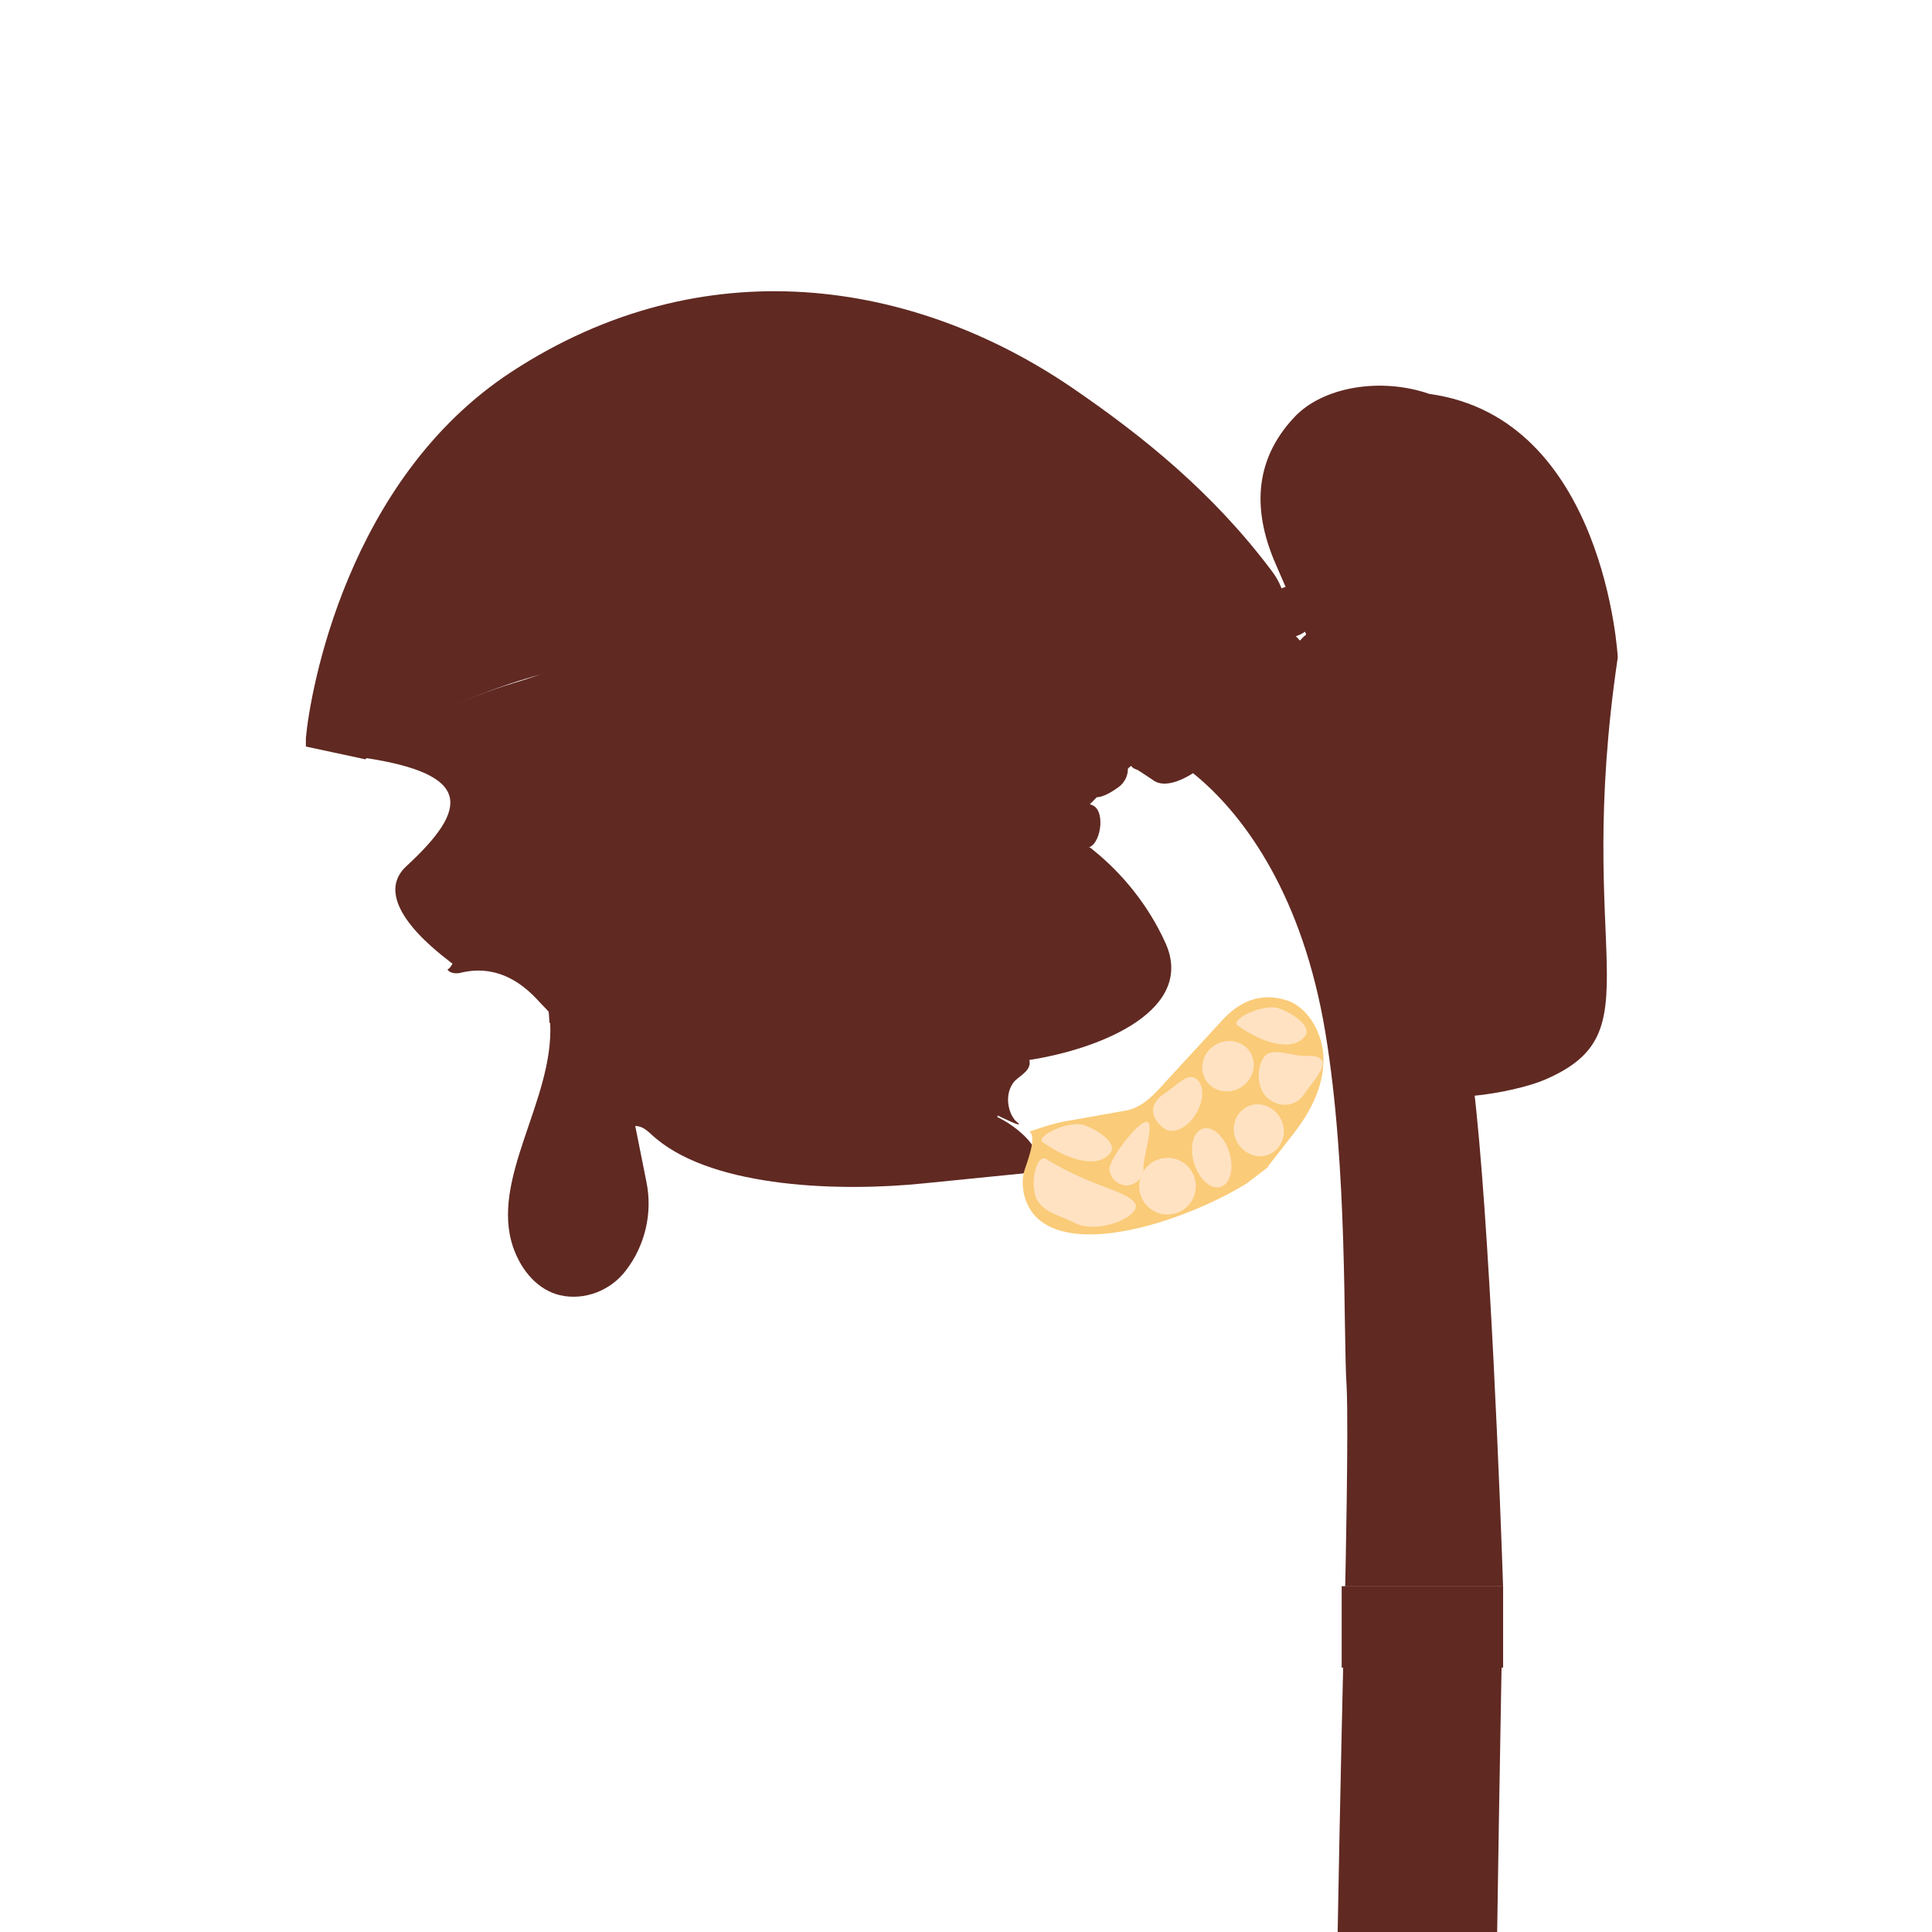
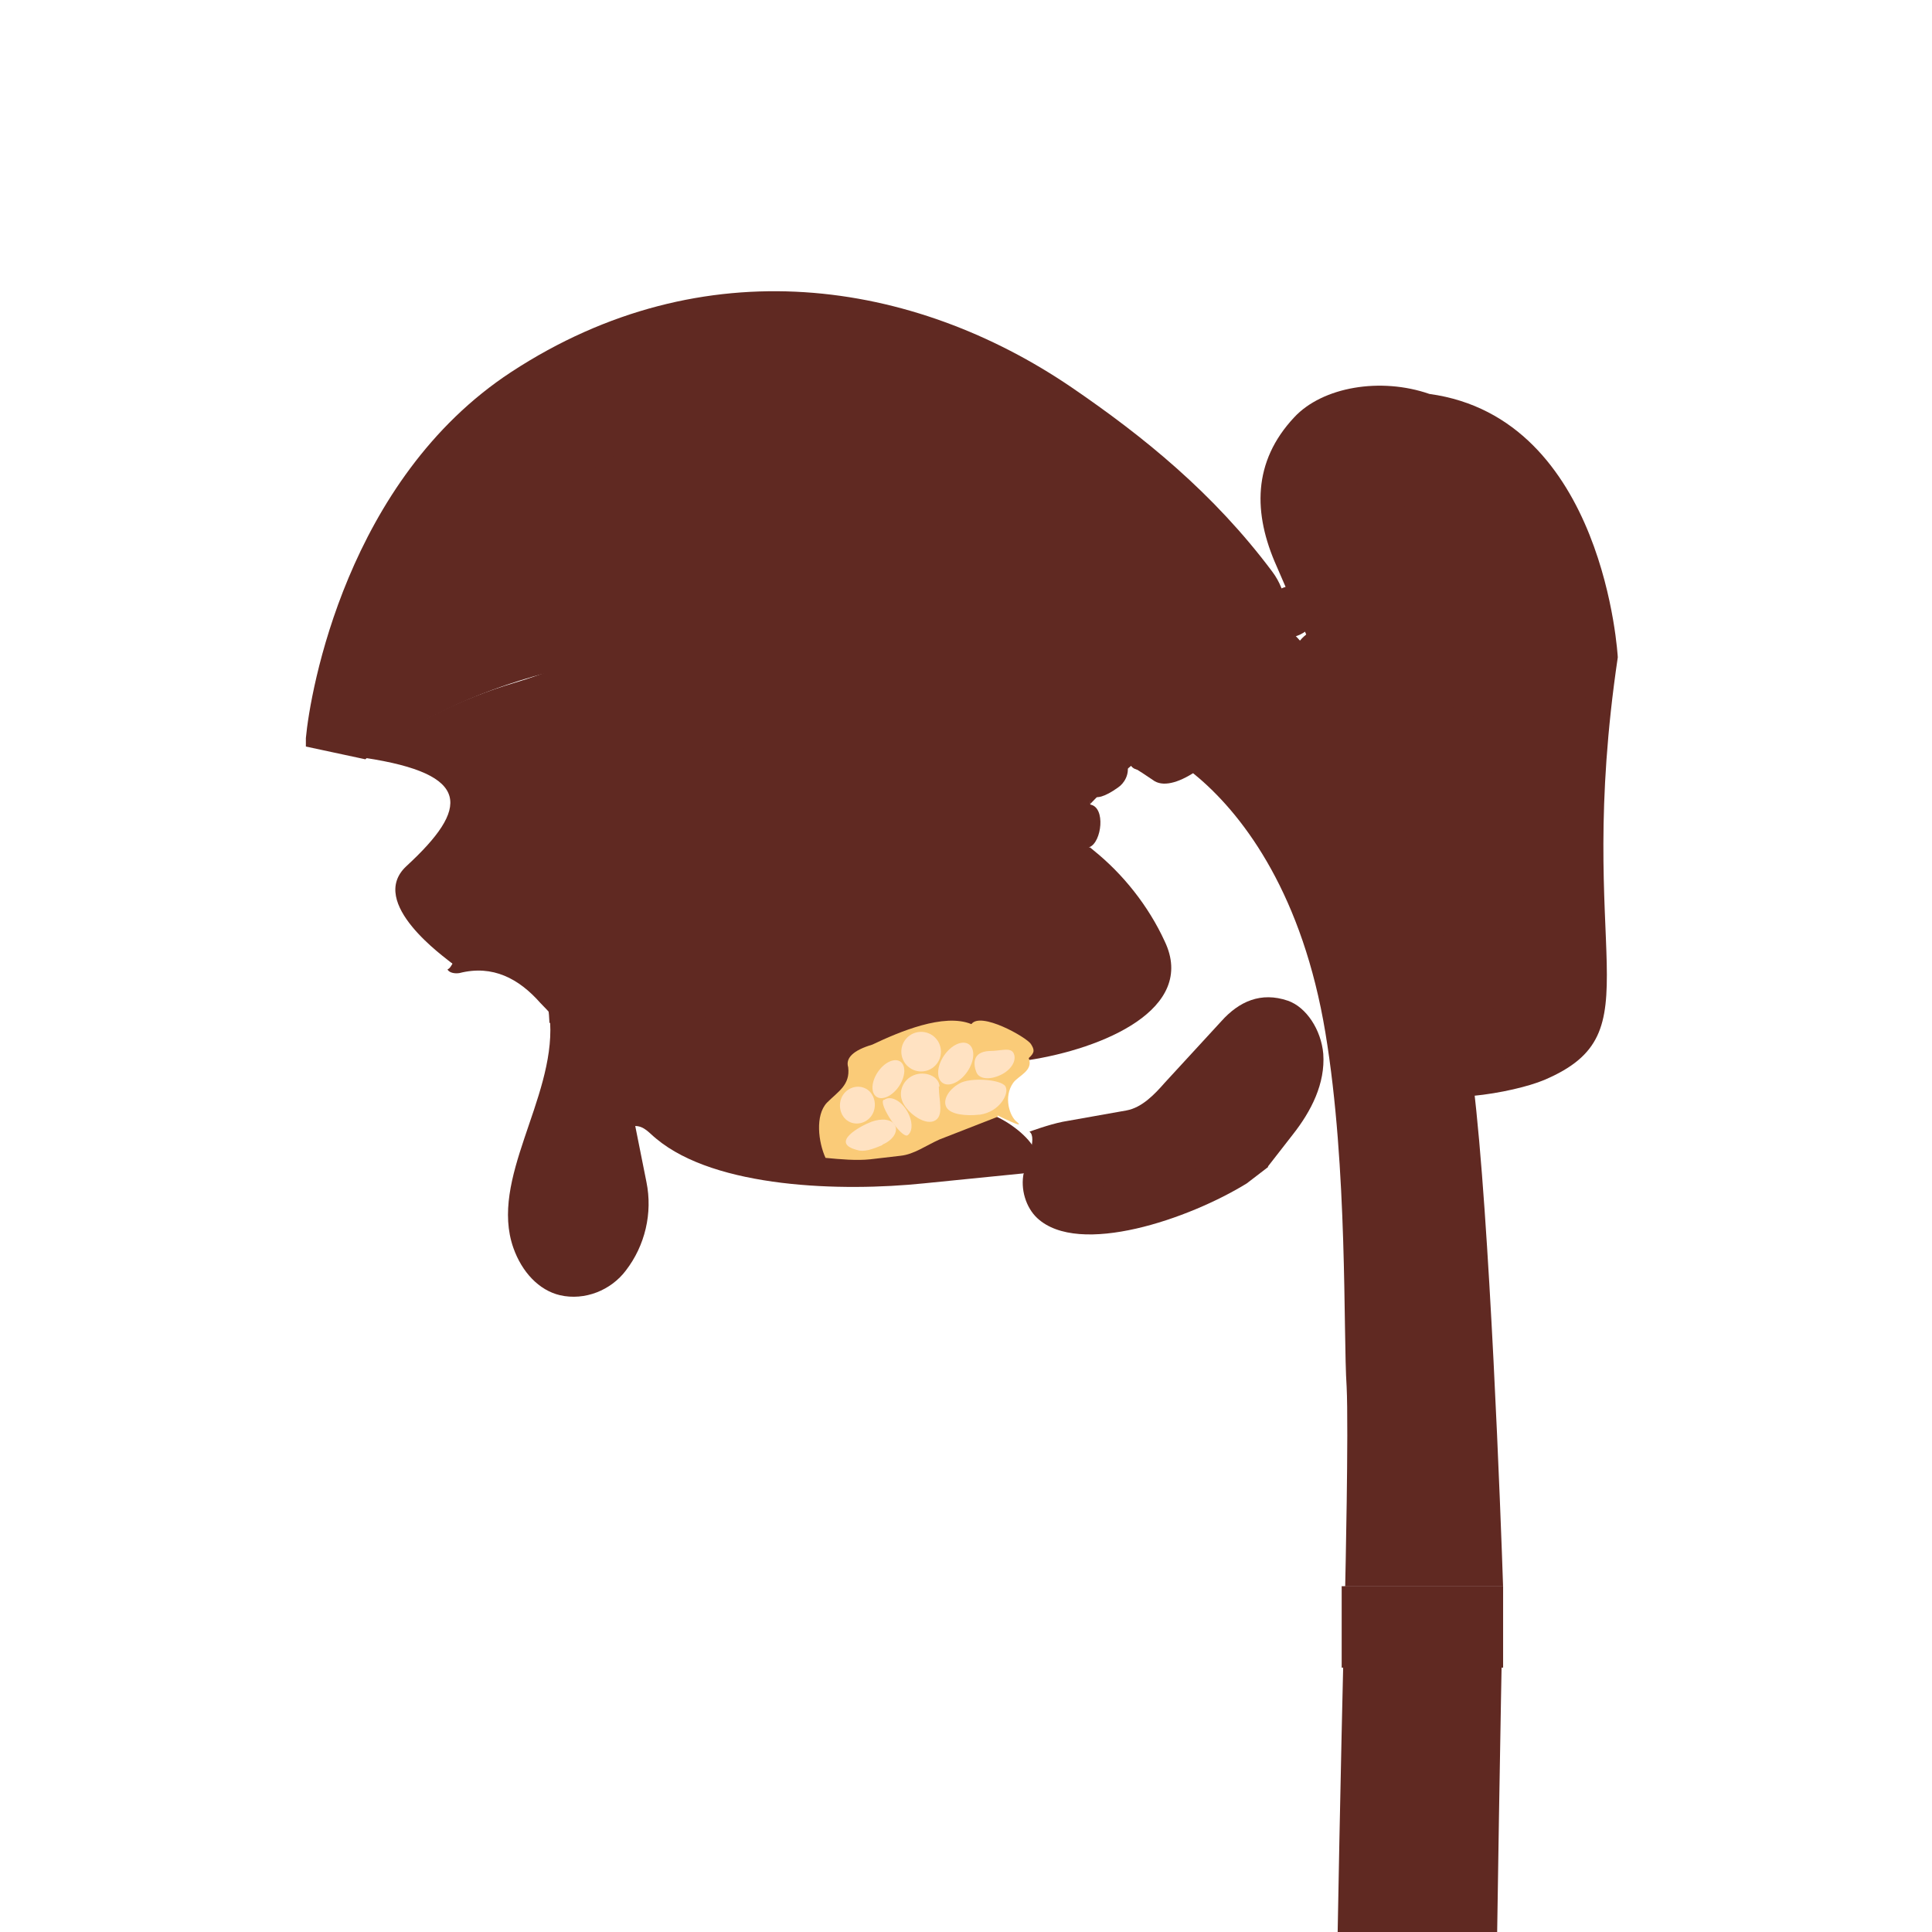
<svg xmlns="http://www.w3.org/2000/svg" id="Layer_2" data-name="Layer 2" viewBox="0 0 512 512">
  <defs>
    <style>
      .cls-1 {
        fill: #ffe2c2;
      }

      .cls-2, .cls-3 {
        fill: #602922;
      }

      .cls-4 {
        fill: #facb78;
      }

      .cls-3 {
        isolation: isolate;
      }
    </style>
  </defs>
  <g id="Parotid_Gland" data-name="Parotid Gland">
    <g id="_01Parotid_Gland" data-name="01Parotid Gland">
      <path id="LowerSaliva-2" class="cls-2" d="M428.73,174.2c-11.82,79.74,10.51,99.25-19.51,112.01-8.07,3.38-30.02,7.32-37.53,1.69-3-2.25-15.2-15.57-20.08-12.38,0,0,.75-11.63,2.44-19.7l8.82-35.84c2.06-8.82-1.88-18.57-5.63-26.27l-18.95-43.72c-6.19-13.88-6.38-27.58,4.69-39.4,7.51-8.07,22.89-10.69,35.84-6.19,46.53,6.38,49.91,69.8,49.91,69.8h0Z" />
    </g>
    <g id="SalivaGlands">
      <ellipse class="cls-2" cx="353.84" cy="119.22" rx="5.44" ry="8.63" transform="translate(-16.94 163.3) rotate(-25.4)" />
      <ellipse class="cls-2" cx="366.87" cy="119.73" rx="7.88" ry="6.57" transform="translate(193.03 464.26) rotate(-81.3)" />
      <circle class="cls-2" cx="349.55" cy="136.11" r="7.51" />
      <path class="cls-2" d="M356.68,139.11c1.13-4.88.94-11.45,5.07-11.82s9.38,6.38,9.76,10.51c.38,4.13-2.63,7.69-6.75,8.07s-9.01-2.81-8.07-6.75h0Z" />
      <path class="cls-2" d="M353.49,145.68c4.69.56,9.01,0,9.76,2.81.75,2.81-2.25,6.19-6.94,7.51s-9.01,0-9.76-2.81c-.75-2.81-.75-8.63,6.94-7.51Z" />
      <circle class="cls-2" cx="371.32" cy="129.92" r="4.5" />
      <ellipse class="cls-2" cx="378.81" cy="142.62" rx="5.44" ry="8.63" transform="translate(-10.61 32.2) rotate(-4.8)" />
      <ellipse class="cls-2" cx="347.65" cy="174.9" rx="8.63" ry="5.44" transform="translate(41.79 415.53) rotate(-64.9)" />
      <ellipse class="cls-2" cx="341.95" cy="162.1" rx="7.88" ry="6.57" transform="translate(-34.77 197.96) rotate(-30.8)" />
      <circle class="cls-2" cx="387.08" cy="121.85" r="7.51" />
      <path class="cls-2" d="M375.63,127.85c-2.06-2.44-2.25-4.69-1.88-6,2.06-5.44,4.88-2.81,5.63,2.81.38,3.19,3,5.25,1.88,6s-3.56-.38-5.63-2.81Z" />
      <ellipse class="cls-2" cx="414.26" cy="194.17" rx="6.57" ry="7.88" transform="translate(-38.12 262.48) rotate(-33.7)" />
      <circle class="cls-2" cx="377.51" cy="166.88" r="7.51" />
      <path class="cls-2" d="M384.45,180.2c.19,5.07,2.06,11.45-1.88,12.76s-10.69-3.75-12.2-7.69c-1.5-3.75.56-8.07,4.32-9.57s9.38.38,9.57,4.5h.19Z" />
      <path class="cls-2" d="M399.46,190.52c-4.69.56-10.88,0-12.38-2.63-1.5-2.63.56-6.57,4.69-9.19s15.76-1.5,17.45.94c1.69,2.44-2.06,9.76-9.76,10.69h0v.19Z" />
      <path class="cls-2" d="M358.74,212.29c-2.06-1.5-2.44-4.32-1.13-6.19s13.32-5.44,15.39-4.13-6.57,7.32-8.07,9.19-4.32,2.44-6.19,1.13h0Z" />
      <ellipse class="cls-2" cx="358.33" cy="165.72" rx="5.44" ry="8.63" transform="translate(-34.95 131.18) rotate(-19.8)" />
      <ellipse class="cls-2" cx="391.07" cy="171.75" rx="8.63" ry="5.44" transform="translate(29.6 399.29) rotate(-55.9)" />
      <ellipse class="cls-2" cx="369.07" cy="155.03" rx="7.88" ry="6.57" transform="translate(.62 311.54) rotate(-45.8)" />
      <circle class="cls-2" cx="368.88" cy="218.29" r="7.51" />
      <path class="cls-2" d="M406.4,201.78c-.75-2.63,9.01-.56,11.63,3.19s3.75,9.01,1.13,9.94c-4.69,1.69-9.94-3.94-12.76-13.13h0Z" />
      <ellipse class="cls-2" cx="398.5" cy="273.35" rx="7.32" ry="5.82" transform="translate(14.36 566.54) rotate(-71.8)" />
      <path class="cls-2" d="M404.15,262.76c-1.69-3.38-.38-7.51,2.81-9.38,3.19-1.88,7.32-.56,9.01,2.81s.38,7.51-2.81,9.38c-3.19,1.88-7.32.56-9.01-2.81Z" />
      <path class="cls-2" d="M403.77,252.62c-1.88,4.32-3,10.32-6.57,9.94s-6.94-7.51-6.57-11.26,3.75-6.57,7.32-6.19,7.32,4.13,5.82,7.51h0Z" />
      <path class="cls-2" d="M409.59,245.5c-4.13-1.5-7.88-1.5-8.07-4.32-.19-2.81,3.19-5.25,7.32-5.82,4.13-.56,7.88,1.5,8.07,4.32.19,2.81-.94,7.88-7.32,5.82Z" />
      <path class="cls-2" d="M380.13,265.57c-.94-2.06-.38-4.5,1.69-5.63,1.88-1.13,4.32-.38,5.44,1.69,1.13,2.06.38,4.5-1.69,5.63-2.06,1.13-4.32.38-5.44-1.69Z" />
      <ellipse class="cls-2" cx="381.59" cy="242.04" rx="8.07" ry="4.69" transform="translate(-32.77 422.32) rotate(-55.9)" />
      <ellipse class="cls-2" cx="365.44" cy="177.56" rx="8.07" ry="4.88" transform="translate(13.53 380.62) rotate(-55.9)" />
      <ellipse class="cls-2" cx="385.16" cy="253.32" rx="5.82" ry="4.88" transform="translate(-73.02 202.47) rotate(-27)" />
      <path class="cls-2" d="M404.15,208.53c3.56-1.13,6,4.32,9.19,6.57,7.51,5.07-3,6.38-6.57,7.51s-7.13-.94-8.26-4.5c-1.13-3.56,2.06-8.44,5.63-9.57Z" />
      <path class="cls-2" d="M415.6,272.51c-.94,2.81-3.56,3.75-5.63,3.75-8.82,0-8.26-3.56-1.88-6.19,3.56-1.5,3.56-4.5,5.63-3.75s3,3.38,1.88,6.19Z" />
      <path class="cls-2" d="M397.4,220.92c2.44,2.81,2.25,7.13-.38,9.76s-6.94,2.63-9.38-.19-2.25-7.13.38-9.76c2.63-2.63,6.94-2.63,9.38.19Z" />
      <path class="cls-2" d="M386.7,264.26c.38-2.81,0-6.19,2.25-6.57,2.25-.38,5.07,3,5.25,5.25.38,2.25-1.13,4.32-3.19,4.69-2.06.38-4.69-1.13-4.32-3.38h0Z" />
      <path class="cls-2" d="M377.32,204.03c4.32.19,8.07-.75,9.01,1.88s-1.69,6-5.82,7.51c-4.13,1.5-8.07.75-9.01-1.88-.94-2.63-1.13-7.88,5.82-7.51Z" />
      <ellipse class="cls-2" cx="412.76" cy="228.78" rx="7.32" ry="4.88" transform="translate(8.25 471.85) rotate(-60)" />
      <ellipse class="cls-2" cx="382.2" cy="221.48" rx="8.07" ry="4.88" transform="translate(41.38 502.51) rotate(-69.6)" />
      <ellipse class="cls-2" cx="397.03" cy="239.69" rx="7.32" ry="6" transform="translate(-58.55 326.44) rotate(-41.9)" />
      <path class="cls-2" d="M405.46,136.86c4.88,1.69,11.26,2.06,11.26,6.19s-7.32,8.63-11.45,8.63-7.32-3.38-7.32-7.51,3.56-8.63,7.51-7.32h0Z" />
      <path class="cls-2" d="M405.84,130.86c-3,3.75-4.69,7.69-7.69,6.75-2.81-.75-4.13-5.25-2.81-9.94,1.31-4.69,4.69-6,7.69-6.75,3.56-.94,7.69,3.94,2.81,9.94Z" />
      <path class="cls-2" d="M388.76,163.88c-2.44.38-4.69-1.5-5.07-3.94s1.5-4.69,3.94-5.07,12.57-3.19,11.82,5.07c-.38,3.38-8.26,3.56-10.69,3.94h0Z" />
      <ellipse class="cls-2" cx="417.27" cy="178.51" rx="5.44" ry="8.63" transform="translate(66.76 466.81) rotate(-62.6)" />
      <path class="cls-2" d="M386.7,147.55c3.75-2.25,6.94-1.88,8.63-.75,7.32,4.88,3.19,8.07-4.69,7.32-4.5-.38-7.51,2.44-8.63.75s.94-5.07,4.69-7.32Z" />
      <ellipse class="cls-2" cx="389.84" cy="137.2" rx="6.57" ry="7.88" transform="translate(-21.33 95.51) rotate(-13.6)" />
      <circle class="cls-2" cx="324.6" cy="175.7" r="4.5" />
      <path class="cls-2" d="M288.01,189.77c2.06-2.06,5.82-2.81,7.69-.75,1.88,2.06,1.69,5.44-.38,7.51-2.06,2.06-4.5,1.13-7.13,0-5.25-2.44-2.44-4.69-.38-6.75h.19Z" />
      <path class="cls-2" d="M363.81,184.89c2.25-1.5,6,0,8.44,3.75,2.44,3.75,2.81,7.88.56,9.57-2.25,1.5-11.26-11.82-9.01-13.32h0Z" />
      <ellipse class="cls-2" cx="418.11" cy="165.37" rx="5.25" ry="4.69" transform="translate(236.82 576.82) rotate(-87.8)" />
      <path class="cls-2" d="M358.18,181.89c2.44,2.81,2.25,7.13-.38,9.76-2.63,2.63-6.94,2.63-9.38-.19s-2.25-7.13.38-9.76c2.63-2.63,6.94-2.63,9.38.19Z" />
      <path class="cls-2" d="M403.59,166.32c4.32,0,7.88-1.5,9.01.94s-1.13,6.19-5.07,8.07-7.88,1.5-9.01-.94-1.88-7.69,5.07-8.07Z" />
      <path class="cls-2" d="M403.21,153.93c3.75-1.5,7.69-3.75,10.13-2.63s2.63,5.07.75,8.63c-1.88,3.56-5.44,5.44-7.88,4.13s-9.01-7.69-3-10.32h0v.19Z" />
      <ellipse class="cls-2" cx="336.19" cy="179.05" rx="8.07" ry="4.88" transform="translate(51.18 431.74) rotate(-69.6)" />
      <ellipse class="cls-2" cx="315.06" cy="183.68" rx="5.82" ry="7.32" transform="translate(37.16 419.84) rotate(-70.6)" />
      <path class="cls-2" d="M389.33,205.53c3.38-1.69,7.51-.19,9.38,3,1.88,3.19.38,7.32-3,8.82-3.38,1.5-7.51.19-9.38-3s-.38-7.32,3-8.82Z" />
      <path class="cls-2" d="M308.46,201.22c-3.19,1.31-6.57,3.94-8.44,2.06-1.69-1.88,0-7.32,2.06-9.19,2.06-1.88,5.25-1.69,6.94.38s1.88,5.63-.75,6.75h.19Z" />
      <path class="cls-2" d="M321.6,188.08c1.5-3.94,1.69-7.88,4.5-8.07,2.81,0,5.25,3.19,5.63,7.51.38,4.32-1.69,7.88-4.5,8.07-2.81,0-7.88-1.13-5.63-7.51h0Z" />
      <path class="cls-2" d="M291.01,177.57c2.06-.94,4.5,0,5.63,1.88,1.13,2.06.38,4.32-1.88,5.44-2.06.94-4.5,0-5.63-1.88-1.13-2.06-.38-4.32,1.88-5.44Z" />
      <ellipse class="cls-2" cx="342.57" cy="194.29" rx="4.69" ry="8.07" transform="translate(-14.25 360.98) rotate(-54.6)" />
      <ellipse class="cls-2" cx="300.94" cy="187.27" rx="4.88" ry="5.82" transform="translate(-51.51 149.65) rotate(-25.8)" />
      <path class="cls-2" d="M298.7,202.34c.75,2.81-.75,5.25-2.44,6.38-7.13,5.07-8.82,1.88-5.25-3.94,1.88-3.19.38-5.63,2.44-6.38s4.5,1.13,5.25,3.94Z" />
      <path class="cls-2" d="M402.46,206.09c-14.07-3.56-23.83-1.69-26.27-4.32-2.63-2.81,9.94-11.82,17.26-10.32,3.56.75,8.26,0,10.88,2.81s1.88,12.76-1.69,11.82h-.19Z" />
      <path class="cls-2" d="M300.77,178.7c1.31-2.44,2.06-5.82,4.13-5.63s3.75,4.5,3.38,6.57-2.44,3.75-4.5,3.38-4.13-2.44-3.19-4.5h.19v.19Z" />
      <path class="cls-2" d="M362.87,201.97c-3.75,1.69-6.94,2.63-9.38,1.88-10.69-2.81.94-9.01,5.25-10.69,3.75-1.5,7.69-.94,8.82,1.31,1.13,2.25-.94,5.63-4.69,7.32h0v.19Z" />
      <ellipse class="cls-2" cx="314.08" cy="193.53" rx="4.13" ry="5.07" transform="translate(-50.23 251.62) rotate(-40.7)" />
    </g>
  </g>
  <path id="Esophagus" class="cls-3" d="M398.33,420.55s-3.75,192.32-1.88,194,2.25,317.09,19.7,388.38c17.45,71.3,22.52,162.11,68.48,141.09,28.89-13.13-18.01,72.05-35.46,62.67-17.45-9.38-70.17-72.42-89.31-239.03-14.63-128.15-3.38-547.3-3.38-547.3h41.84v.19Z" />
  <path id="UpperTube" class="cls-3" d="M81.06,197.84v-2.25c1.13-12.38,10.88-68.48,54.41-97,51.03-33.4,106.76-24.39,148.6,4.13,18.95,12.95,37.53,27.96,53.1,48.78,15.57,20.83-20.26,61.73-31.15,55.54-33.96-23.45-85.56-35.09-124.21-33.96-54.97,1.69-84.99,28.14-84.99,28.14l-15.76-3.38h0Z" />
  <path class="cls-2" d="M95.69,166.32c4.5-10.51,12.57-27.58,22.89-26.64s4.13,16.51-2.63,23.45c-8.63,8.82-10.51,23.64-17.45,29.08-6.94,5.44-9.76-2.25-8.63-7.51s3-12.01,5.82-18.57h0v.19Z" />
  <path class="cls-2" d="M132.47,125.79c-3.38-7.88,17.82-32.46,58.73-34.9,40.9-2.44,67.92,9.57,85.18,21.2,17.26,11.63,31.52,28.52,25.52,34.71-6,6.19-17.45,2.25-28.89-6.94-11.63-9.38-30.96-21.01-59.66-27.21-17.26-3.75-39.78,2.25-49.35,7.51-10.13,5.63-25.89,18.95-31.33,5.82h-.19v-.19Z" />
  <path class="cls-2" d="M134.53,162.38c-5.07-9.38,16.7-27.96,38.09-30.96,30.96-4.5,44.84-1.5,67.55,5.25s41.84,18.76,40.71,29.46c-1.13,10.69-11.45,5.63-23.08-2.44-9.76-6.57-30.77-15.01-53.47-13.13-23.08,1.88-32.27,6.75-45.41,14.45-12.38,7.13-19.14,6.75-24.2-2.44h-.19v-.19Z" />
  <path id="Pharynx" class="cls-2" d="M301.89,159c9.94-10.13,37.9-6.57,56.29,31.71,18.39,38.28,27.39,56.85,32.27,96.63,4.32,35.09,7.32,115.95,7.88,133.03h-41.84s.94-41.65.38-52.91c-.94-14.26.38-57.6-5.63-93.81-6-36.21-21.2-56.85-33.4-67.36-10.69-9.19-36.77-25.89-15.95-47.09h0v-.19Z" />
  <path class="cls-2" d="M288.95,213.22c4.13.75,3,9.94-.19,11.26,0,0-25.14,21.95-29.27,70.17,6.38,0,22.7,12.57,11.63,16.32l-26.27,2.63c-21.76,2.25-55.16,1.31-70.92-11.82-1.88-1.5-3.19-3.38-5.63-3.38l-2.81-.38c-4.69-8.26-12.57-22.52-22.33-32.27-5.63-6.38-12.57-10.13-21.39-7.88-1.13.19-2.63,0-3.19-.94.75-.38.94-.94,1.31-1.5-.56-.94-.75-1.69-.38-2.63,7.13-2.25,12.38-10.32,15.76-15.76.94-5.63,18.01-17.45,18.95-18.2,9.94-6.94,28.14-16.7,39.03-21.2,31.33-13.13,69.05-11.82,95.69,10.88v4.69h0Z" />
  <path class="cls-2" d="M292.51,181.7c3.38,7.13,8.07,11.63,13.51,16.51-8.82,6-17.07,14.82-17.07,14.82-.19-2.44-2.44-3.19-4.32-4.69-36.59-28.71-77.86-18.95-115.58,3.94l-16.51,8.63c-9.38,3.56-13.51,15.39-13.88,17.07-1.5,7.13-6.57,12.2-13.51,14.45l-5.44,2.81c-1.5-1.31-22.52-15.95-12.01-25.7,16.7-15.39,17.45-24.39-11.07-28.71,11.26-8.63,25.7-15.76,39.78-19.89,33.4-9.94,59.66-33.4,90.62-17.26,23.08,12.01,65.11,17.82,65.11,17.82h.38v.19Z" />
  <path class="cls-2" d="M168.31,298.22l3,15.01c1.69,8.26-.38,16.89-5.44,23.45-3.94,5.25-10.88,8.07-17.45,6.57-5.63-1.31-10.13-6.19-12.38-12.57-6.38-18.2,10.88-39.21,9.76-59.66l11.82-1.88,10.69,29.08h0Z" />
  <path class="cls-2" d="M157.61,269.14v10.32c0,1.88-1.13,2.63-2.81,3.19-2.81.94-4.32-8.63-9.19-11.63-.19-5.44-1.69-11.07-.94-16.89,1.13-2.25.19-5.82,3.38-9.01,4.13,7.69,7.88,15.76,9.57,24.02h0Z" />
  <path class="cls-2" d="M140.54,220.54c-4.13,0-9.38-.19-13.13-2.63-5.63-3.56-5.82-10.51-2.25-16.14,6.57-10.51,17.26-17.07,29.27-20.83,33.21-10.32,74.86-10.51,108.07.56,2.44.75,7.13,3.38,6.19,6.38-3,8.82-37.15-12.57-83.31,10.51l-44.84,21.95h0v.19Z" />
  <path class="cls-2" d="M150.86,233.11c0,4.13-2.25,8.63-5.07,12.76-2.44-3.56-4.13-6.94-5.07-10.88-1.13-4.69-1.69-9.94-.75-14.82.94-5.82,2.44-11.45,4.88-17.07,4.13.94,6.19,4.69,6,8.82v21.39h-.19.19v-.19Z" />
  <path id="Oral_Cavity" data-name="Oral Cavity" class="cls-2" d="M288.76,224.48l1.13.94c7.69,6.19,14.45,14.63,18.76,24.02,8.63,18.01-16.51,28.52-36.21,31.52-27.21,3.94-47.84,2.44-47.84,2.44-31.15-1.13-46.72-24.95-66.04-29.83-4.32-1.13-6.57-4.88-7.13-8.63-.56-3.75,1.13-7.51,5.07-10.13,21.95-14.82,47.66-23.64,74.49-25.33,21.2-1.31,40.9,4.13,57.79,15.2h0v-.19Z" />
  <g id="Sublingual_Gland" data-name="Sublingual Gland">
-     <path id="LowerSaliva" class="cls-2" d="M264.37,295.97l-15.39,6c-3.75,1.69-6.75,3.94-10.32,4.32l-8.07.94c-3.56.38-7.88,0-11.82-.38-1.88-4.13-2.81-11.26.38-14.63,3-3,6.19-4.69,5.63-9.38-.75-2.44,1.31-4.5,6.38-6,7.13-3.38,18.95-8.44,26.27-5.44,2.44-3.38,14.45,3.38,15.76,5.25.94,1.5,1.13,2.25-.56,3.75,1.31,3.38-2.81,4.69-4.13,6.57-2.63,3.75-.94,8.82.94,10.32,2.81,2.25-5.07-1.69-5.07-1.69h0v.38Z" />
-     <circle class="cls-2" cx="244.11" cy="278.7" r="5.25" />
-     <path class="cls-2" d="M248.8,288.09c0,3.56,1.5,7.88-1.31,9.01-2.81,1.13-7.51-2.63-8.44-5.44-.94-2.63.38-5.63,3.19-6.75s6.57.19,6.75,3h-.19v.19Z" />
-     <path class="cls-2" d="M259.49,295.4c-3.38.38-7.51,0-8.63-1.88s.38-4.69,3.38-6.38c2.81-1.69,11.07-1.13,12.2.75,1.13,1.88-1.5,6.75-6.75,7.51h-.19Z" />
-     <ellipse class="cls-2" cx="253.27" cy="281.86" rx="6.19" ry="3.75" transform="translate(-122.12 333.56) rotate(-55.9)" />
-     <ellipse class="cls-2" cx="235.44" cy="285.99" rx="5.63" ry="3.38" transform="translate(-133.38 320.61) rotate(-55.9)" />
-     <path class="cls-2" d="M234.35,291.46c1.5-1.13,4.13,0,5.82,2.63,1.69,2.63,1.88,5.63.38,6.75s-7.88-8.26-6.38-9.38h.19Z" />
-     <path class="cls-2" d="M230.6,289.4c1.69,1.88,1.69,5.07-.19,6.94s-4.88,1.88-6.57,0c-1.69-1.88-1.69-5.07.19-6.94s4.88-1.88,6.57,0Z" />
-     <path class="cls-2" d="M262.31,278.52c3,0,5.63-1.13,6.38.75s-.75,4.32-3.56,5.63c-2.81,1.31-5.63,1.13-6.38-.75s-1.31-5.44,3.56-5.63Z" />
-     <path class="cls-2" d="M233.79,303.47c-2.63,1.13-4.88,1.88-6.57,1.31-7.51-1.88.75-6.38,3.75-7.51,2.63-.94,5.25-.75,6.19.94.94,1.69-.56,3.94-3.19,5.07h0l-.19.19Z" />
+     <path id="LowerSaliva" class="cls-4" d="M264.37,295.97l-15.39,6c-3.75,1.69-6.75,3.94-10.32,4.32l-8.07.94c-3.56.38-7.88,0-11.82-.38-1.88-4.13-2.81-11.26.38-14.63,3-3,6.19-4.69,5.63-9.38-.75-2.44,1.31-4.5,6.38-6,7.13-3.38,18.95-8.44,26.27-5.44,2.44-3.38,14.45,3.38,15.76,5.25.94,1.5,1.13,2.25-.56,3.75,1.31,3.38-2.81,4.69-4.13,6.57-2.63,3.75-.94,8.82.94,10.32,2.81,2.25-5.07-1.69-5.07-1.69h0v.38Z" />
+     <circle class="cls-1" cx="244.11" cy="278.7" r="5.25" />
+     <path class="cls-1" d="M248.8,288.09c0,3.56,1.5,7.88-1.31,9.01-2.81,1.13-7.51-2.63-8.44-5.44-.94-2.63.38-5.63,3.19-6.75s6.57.19,6.75,3h-.19v.19Z" />
+     <path class="cls-1" d="M259.49,295.4c-3.38.38-7.51,0-8.63-1.88s.38-4.69,3.38-6.38c2.81-1.69,11.07-1.13,12.2.75,1.13,1.88-1.5,6.75-6.75,7.51h-.19Z" />
+     <ellipse class="cls-1" cx="253.27" cy="281.86" rx="6.19" ry="3.75" transform="translate(-122.12 333.56) rotate(-55.9)" />
+     <ellipse class="cls-1" cx="235.44" cy="285.99" rx="5.63" ry="3.38" transform="translate(-133.38 320.61) rotate(-55.9)" />
+     <path class="cls-1" d="M234.35,291.46c1.5-1.13,4.13,0,5.82,2.63,1.69,2.63,1.88,5.63.38,6.75s-7.88-8.26-6.38-9.38h.19Z" />
+     <path class="cls-1" d="M230.6,289.4c1.69,1.88,1.69,5.07-.19,6.94s-4.88,1.88-6.57,0c-1.69-1.88-1.69-5.07.19-6.94s4.88-1.88,6.57,0Z" />
+     <path class="cls-1" d="M262.31,278.52c3,0,5.63-1.13,6.38.75s-.75,4.32-3.56,5.63c-2.81,1.31-5.63,1.13-6.38-.75s-1.31-5.44,3.56-5.63Z" />
+     <path class="cls-1" d="M233.79,303.47c-2.63,1.13-4.88,1.88-6.57,1.31-7.51-1.88.75-6.38,3.75-7.51,2.63-.94,5.25-.75,6.19.94.94,1.69-.56,3.94-3.19,5.07h0l-.19.19Z" />
  </g>
  <g id="Submandibular_Gland" data-name="Submandibular Gland">
-     <path id="LowerSaliva-21" class="cls-4" d="M336.04,309.29l-5.63,4.32c-15.2,9.38-44.47,19.51-55.54,9.19-3-2.81-4.5-7.69-3.56-12.01.38-1.69,3.75-9.38,1.5-10.88,0,0,5.07-1.88,8.82-2.63l16.89-3c4.13-.75,7.51-4.32,10.13-7.32l15.01-16.32c4.69-5.25,10.51-7.88,17.64-5.44,4.88,1.69,8.82,7.69,9.38,14.07.56,7.88-3.19,15.2-8.07,21.39l-6.57,8.44h0v.19Z" />
-     <path class="cls-1" d="M298.7,314.17c-2.44,0-4.5-1.88-4.69-4.32s7.32-12.38,9.76-12.57-.94,9.76-.75,12.2c.19,2.44-1.88,4.5-4.32,4.69h0Z" />
-     <circle class="cls-1" cx="309.4" cy="314.35" r="7.51" />
-     <path class="cls-1" d="M327.97,271.76c-2.25-1.5,6.94-6,11.07-4.5,4.13,1.5,8.44,4.88,6.94,7.13-2.81,4.13-10.32,2.81-18.01-2.63h0Z" />
-     <path class="cls-1" d="M334.92,280.21c2.06-3,7.51-.19,11.26-.38,9.01-.38,1.5,6.94-.56,10.13s-6.19,3.75-9.38,1.31c-3.19-2.44-3.38-8.07-1.31-11.07h0Z" />
-     <path class="cls-1" d="M334.54,292.78c3.56.75,6.19,4.32,5.63,8.07-.56,3.75-3.94,6.19-7.51,5.44s-6.19-4.32-5.63-8.07c.56-3.75,3.94-6.19,7.51-5.44h0Z" />
-     <path class="cls-1" d="M308.65,289.77c3.56-2.44,6-5.44,8.26-3.94s2.25,5.82,0,9.38c-2.25,3.75-6,5.44-8.26,3.94s-5.63-5.63,0-9.38Z" />
-     <ellipse class="cls-1" cx="321.12" cy="306.83" rx="4.88" ry="8.07" transform="translate(-75.33 106.6) rotate(-16.9)" />
-     <path class="cls-1" d="M319.34,279.83c1.69-3.38,5.82-4.88,9.19-3.38,3.38,1.5,4.69,5.44,3,8.82-1.69,3.38-5.82,4.88-9.19,3.38-3.38-1.5-4.69-5.44-3-8.82Z" />
-     <path class="cls-1" d="M277.32,307.22c12.38,7.51,21.2,8.26,23.45,11.63,2.06,3.38-9.94,8.63-16.32,5.07-3.19-1.69-7.51-2.44-9.57-5.82-2.06-3.38-.56-12.76,2.63-10.88h-.19Z" />
-     <path class="cls-1" d="M276.38,302.72c-2.25-1.5,6.94-6,11.07-4.5s8.44,4.88,6.94,7.13c-2.81,4.13-10.32,2.81-18.01-2.63h0Z" />
+     <path id="LowerSaliva-21" class="cls-2" d="M336.04,309.29l-5.63,4.32c-15.2,9.38-44.47,19.51-55.54,9.19-3-2.81-4.5-7.69-3.56-12.01.38-1.69,3.75-9.38,1.5-10.88,0,0,5.07-1.88,8.82-2.63l16.89-3c4.13-.75,7.51-4.32,10.13-7.32l15.01-16.32c4.69-5.25,10.51-7.88,17.64-5.44,4.88,1.69,8.82,7.69,9.38,14.07.56,7.88-3.19,15.2-8.07,21.39l-6.57,8.44h0v.19Z" />
+     <path class="cls-2" d="M298.7,314.17c-2.44,0-4.5-1.88-4.69-4.32s7.32-12.38,9.76-12.57-.94,9.76-.75,12.2c.19,2.44-1.88,4.5-4.32,4.69h0Z" />
+     <circle class="cls-2" cx="309.4" cy="314.35" r="7.51" />
+     <path class="cls-2" d="M327.97,271.76c-2.25-1.5,6.94-6,11.07-4.5,4.13,1.5,8.44,4.88,6.94,7.13-2.81,4.13-10.32,2.81-18.01-2.63h0Z" />
+     <path class="cls-2" d="M334.92,280.21c2.06-3,7.51-.19,11.26-.38,9.01-.38,1.5,6.94-.56,10.13s-6.19,3.75-9.38,1.31c-3.19-2.44-3.38-8.07-1.31-11.07h0Z" />
+     <path class="cls-2" d="M334.54,292.78c3.56.75,6.19,4.32,5.63,8.07-.56,3.75-3.94,6.19-7.51,5.44s-6.19-4.32-5.63-8.07c.56-3.75,3.94-6.19,7.51-5.44h0Z" />
+     <path class="cls-2" d="M308.65,289.77c3.56-2.44,6-5.44,8.26-3.94s2.25,5.82,0,9.38c-2.25,3.75-6,5.44-8.26,3.94s-5.63-5.63,0-9.38Z" />
+     <ellipse class="cls-2" cx="321.12" cy="306.83" rx="4.88" ry="8.07" transform="translate(-75.33 106.6) rotate(-16.9)" />
+     <path class="cls-2" d="M319.34,279.83c1.69-3.38,5.82-4.88,9.19-3.38,3.38,1.5,4.69,5.44,3,8.82-1.69,3.38-5.82,4.88-9.19,3.38-3.38-1.5-4.69-5.44-3-8.82Z" />
+     <path class="cls-2" d="M277.32,307.22c12.38,7.51,21.2,8.26,23.45,11.63,2.06,3.38-9.94,8.63-16.32,5.07-3.19-1.69-7.51-2.44-9.57-5.82-2.06-3.38-.56-12.76,2.63-10.88h-.19Z" />
+     <path class="cls-2" d="M276.38,302.72c-2.25-1.5,6.94-6,11.07-4.5s8.44,4.88,6.94,7.13c-2.81,4.13-10.32,2.81-18.01-2.63h0Z" />
  </g>
  <rect id="Upper_Esophageal_Sphincter" data-name="Upper Esophageal Sphincter" class="cls-3" x="355.56" y="420.36" width="42.78" height="21.58" />
</svg>
